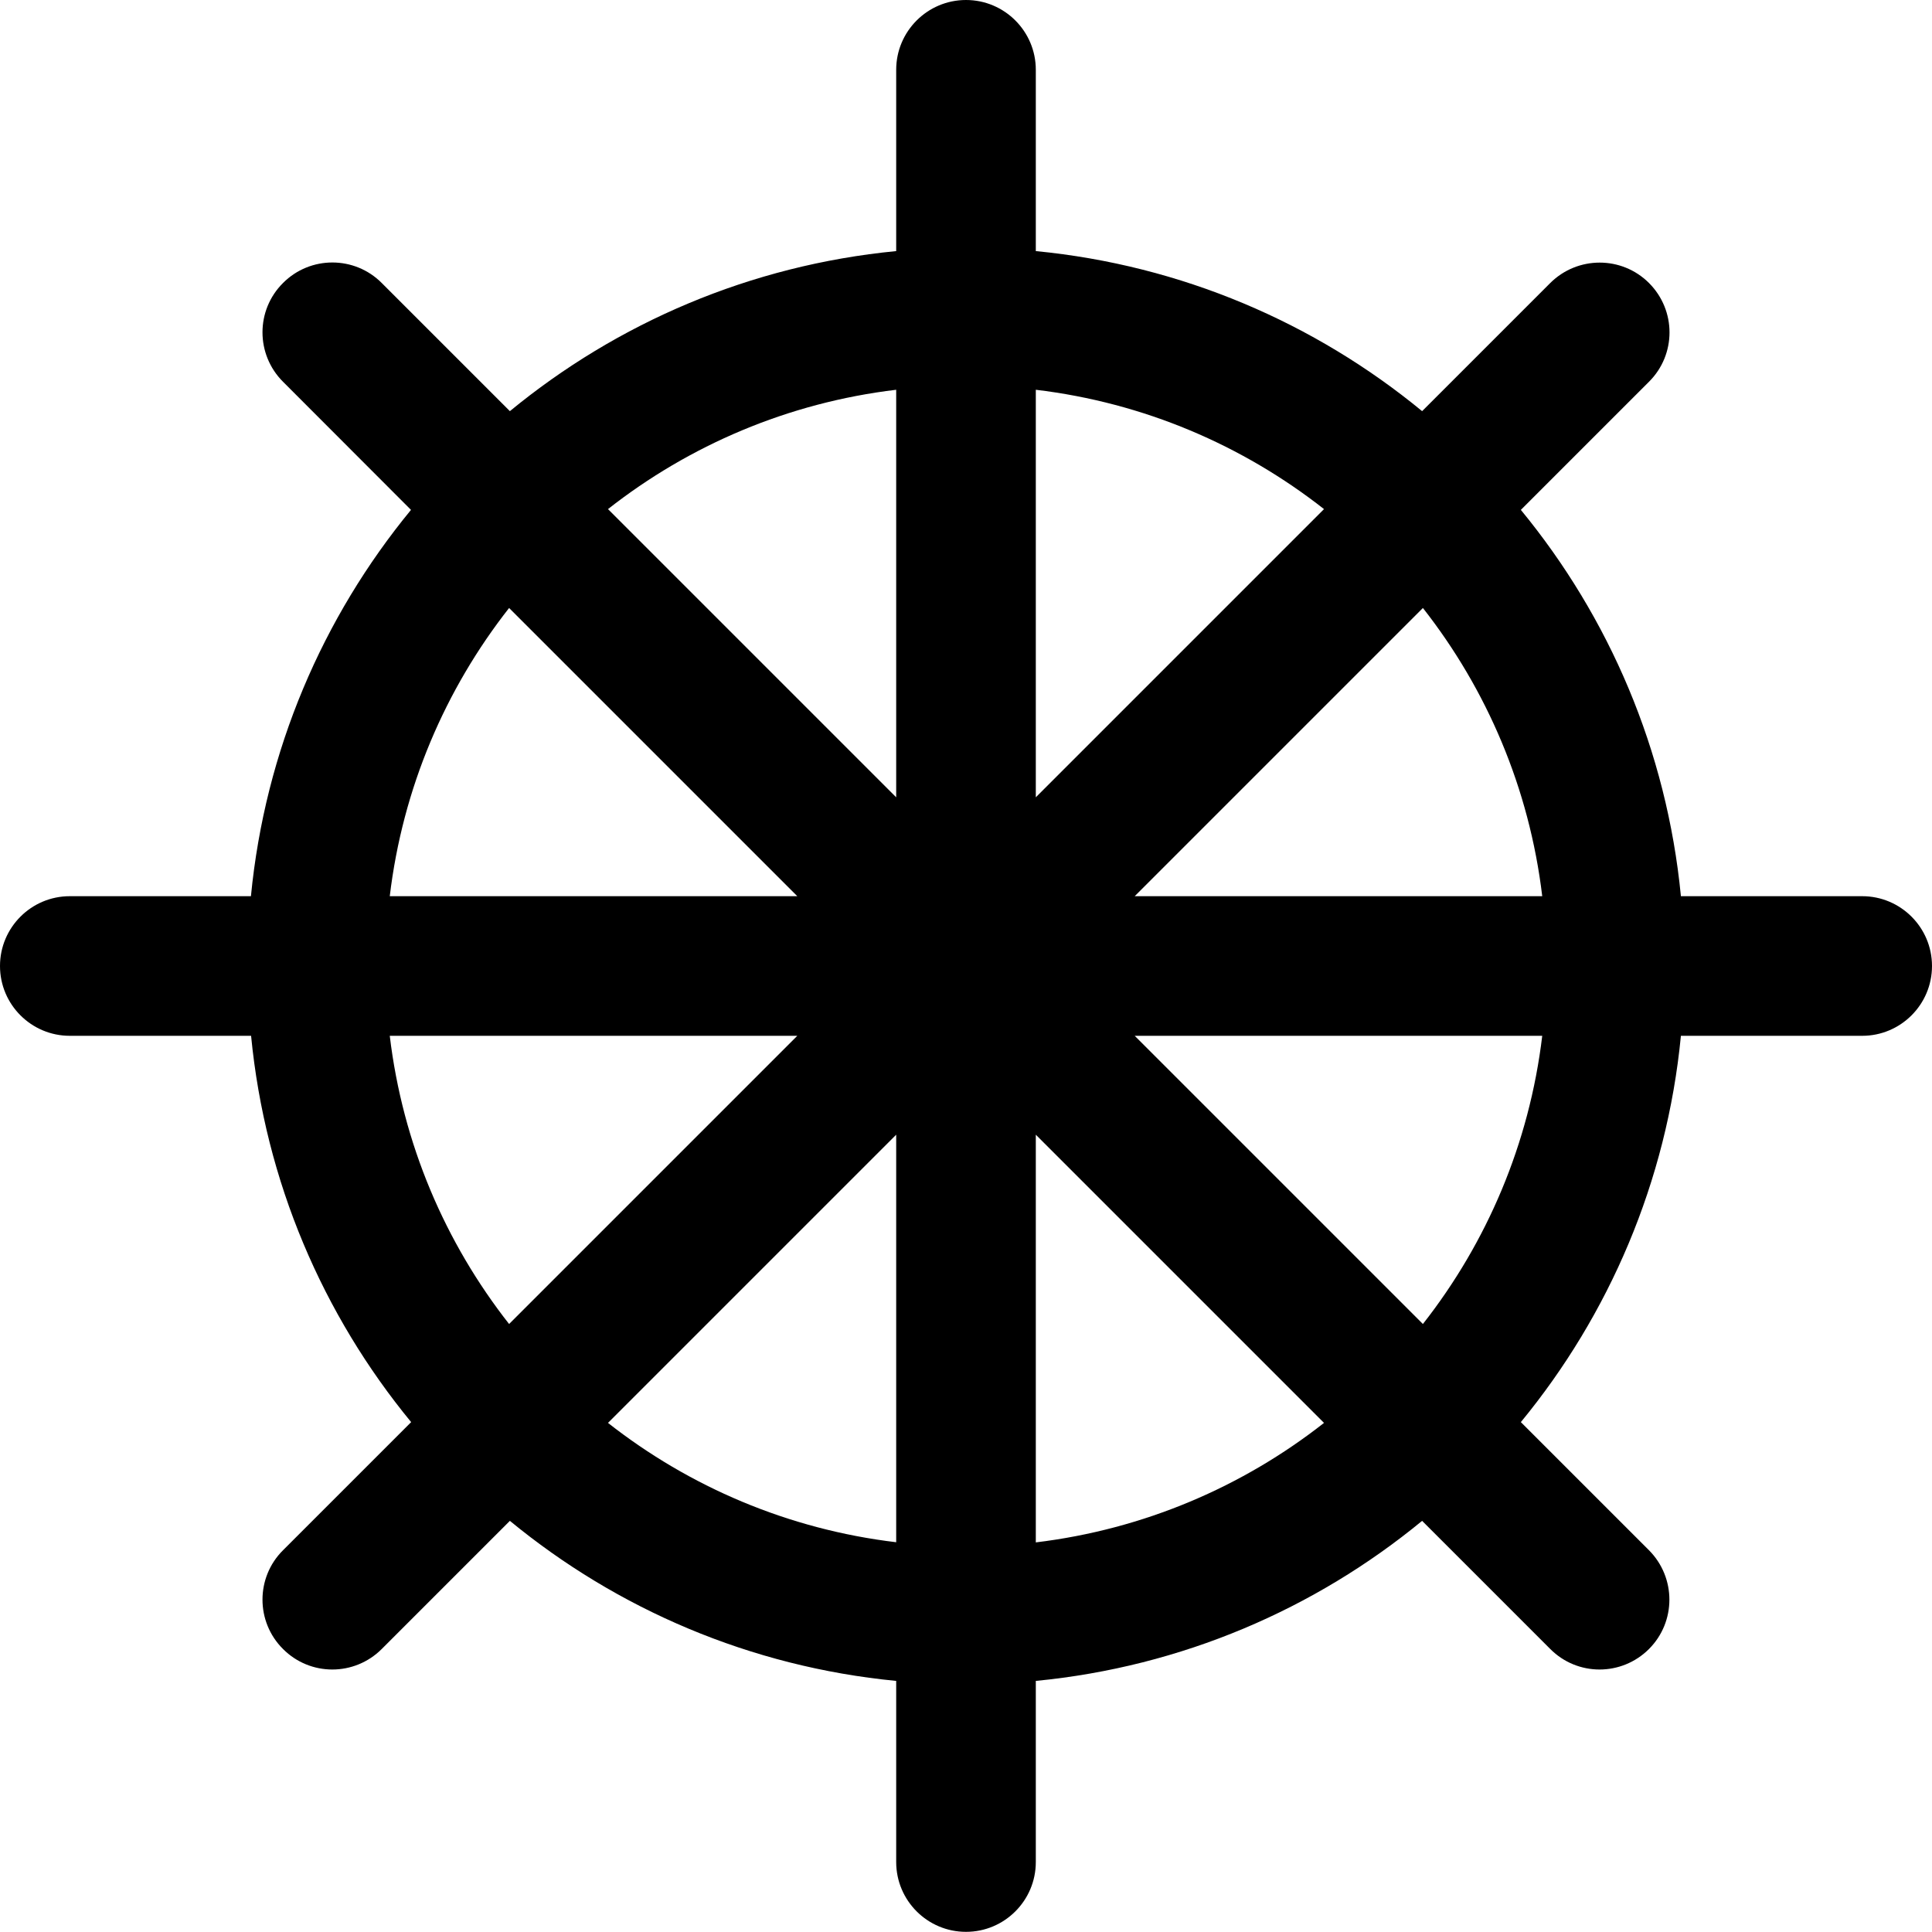
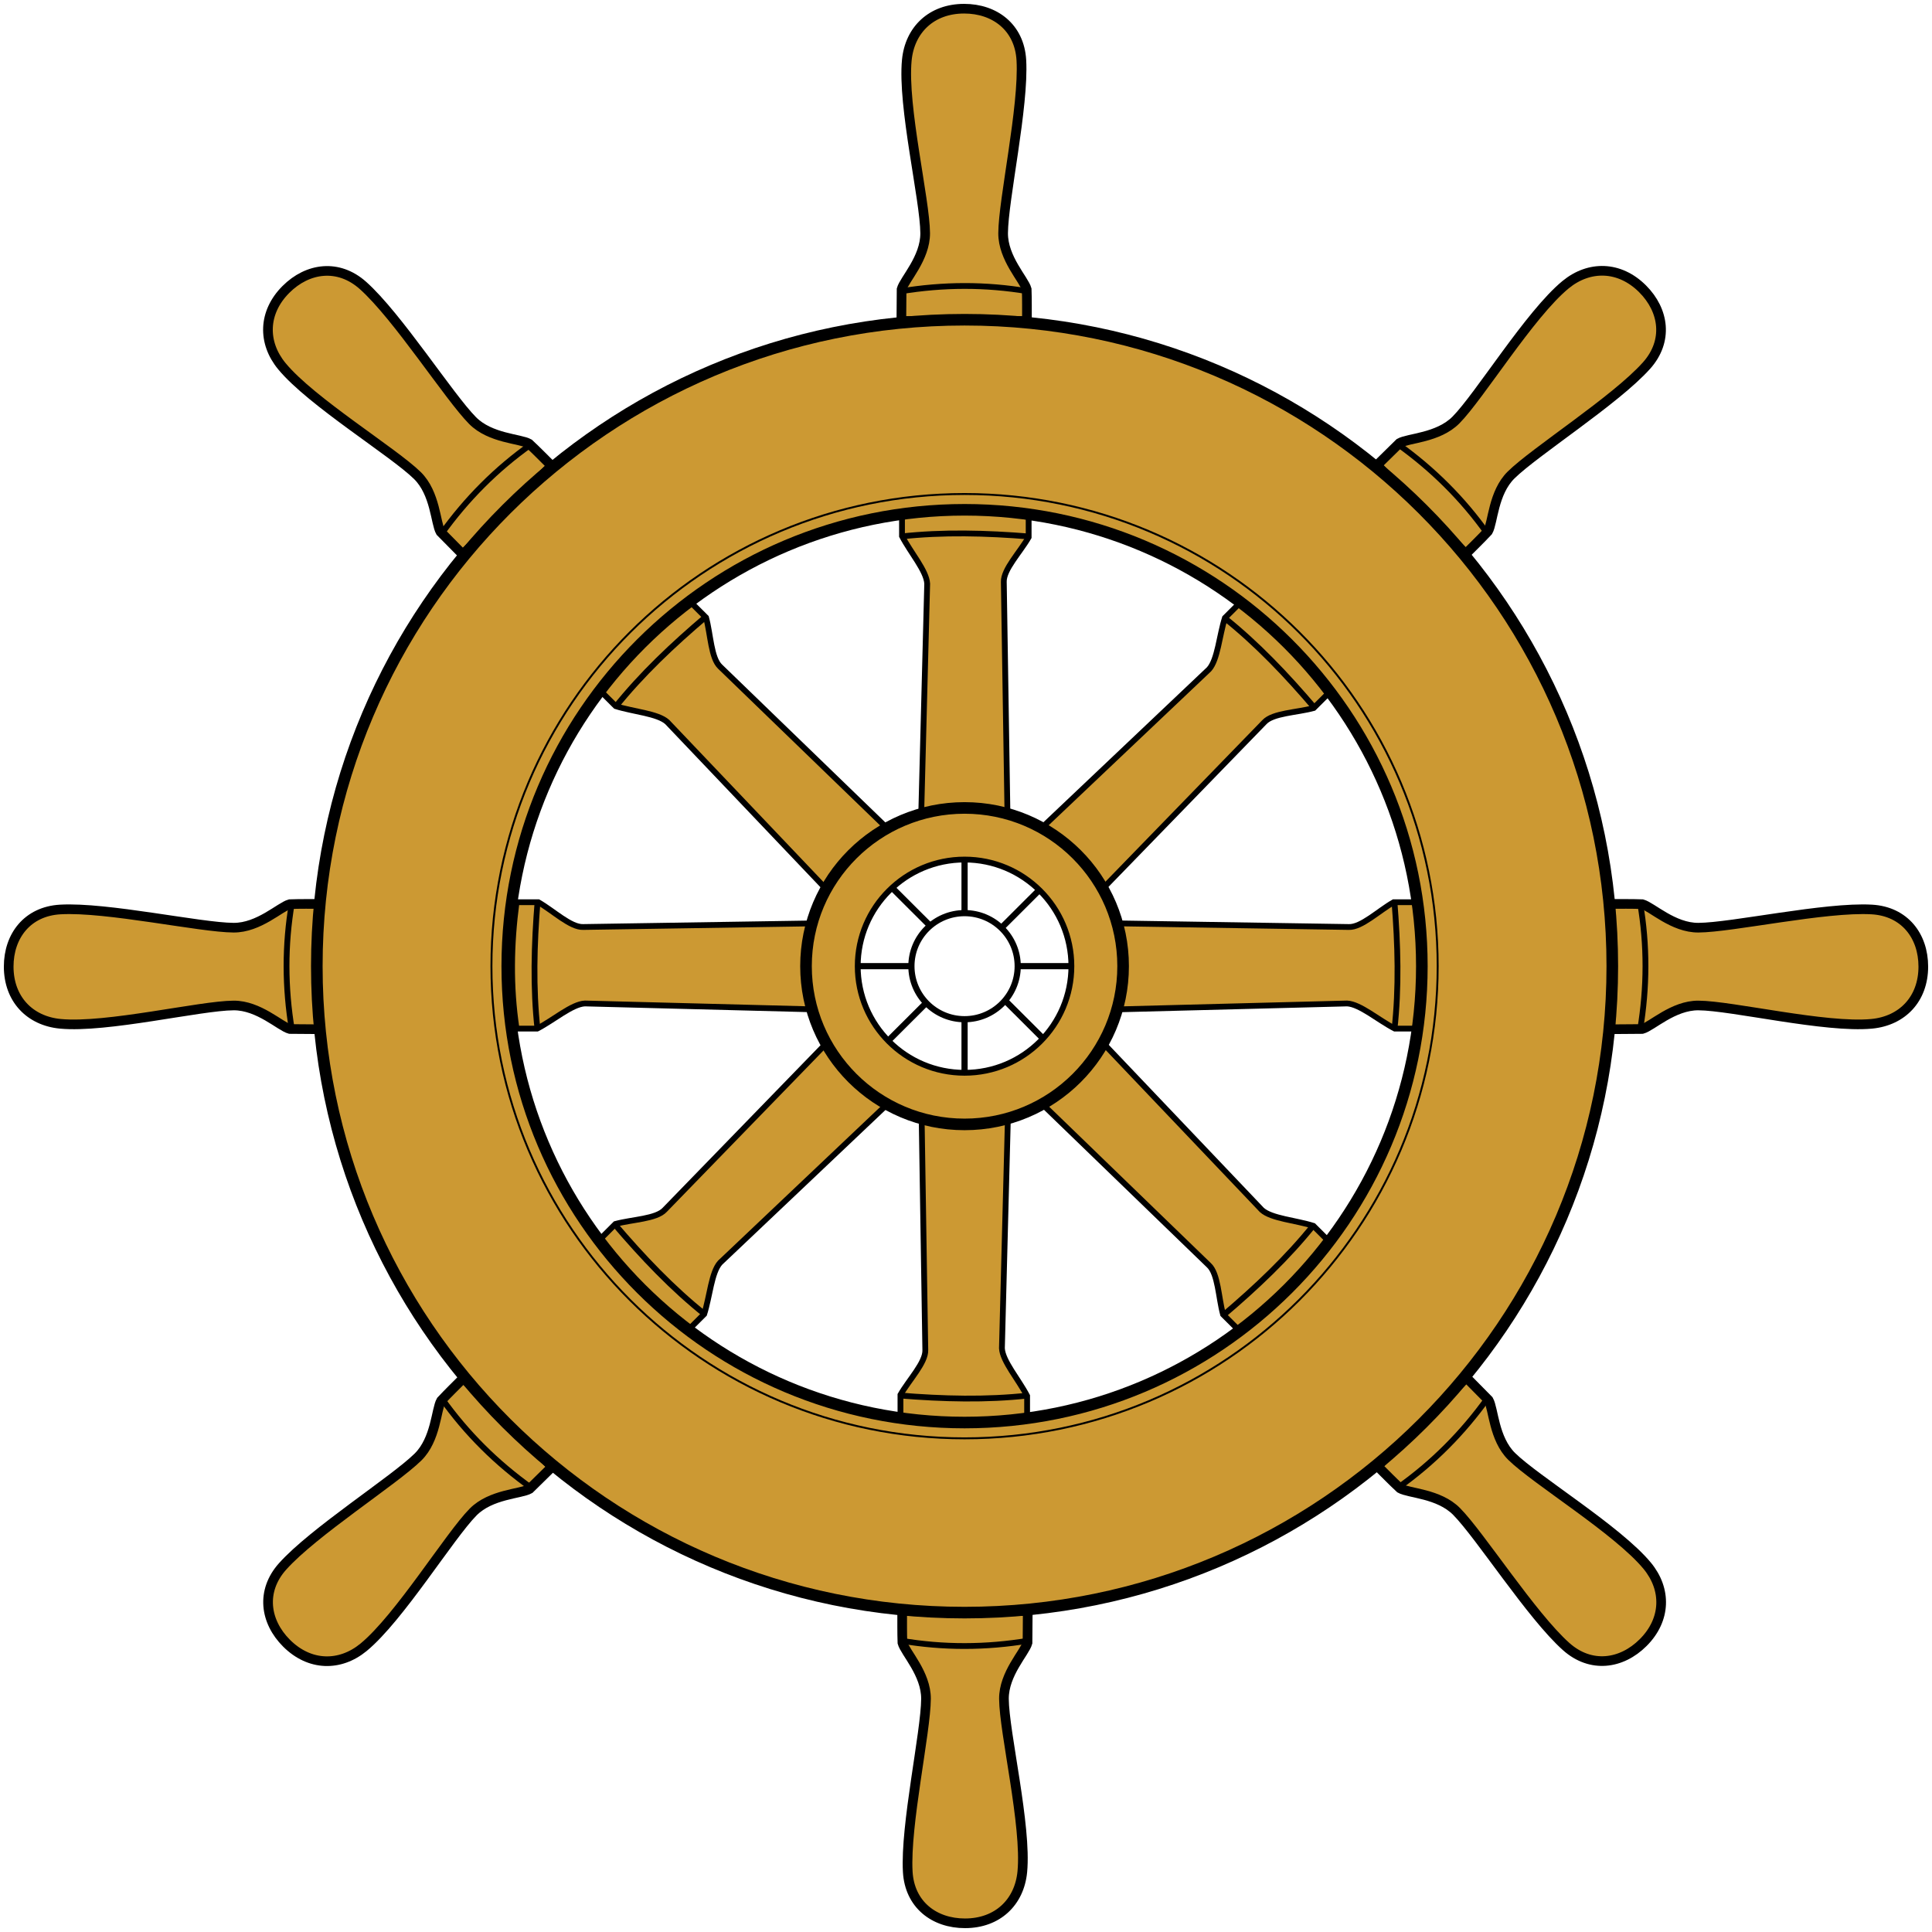
- <svg xmlns="http://www.w3.org/2000/svg" version="1.1" id="Layer_1" x="0px" y="0px" viewBox="0 0 122.88 122.88" style="enable-background:new 0 0 122.88 122.88" xml:space="preserve">
-   <g>
-     <path d="M104.88,98.6c1.73,1.74,1.73,4.55,0,6.28c-1.74,1.74-4.55,1.74-6.28,0l-8.15-8.15c-6.82,5.61-15.29,9.28-24.57,10.18v11.52 c0,2.45-1.99,4.44-4.44,4.44c-2.45,0-4.44-1.99-4.44-4.44v-11.52c-9.28-0.9-17.75-4.57-24.57-10.18l-8.15,8.15 c-1.74,1.74-4.55,1.74-6.28,0c-1.74-1.73-1.74-4.55,0-6.28l8.15-8.15c-5.61-6.82-9.28-15.29-10.18-24.57H4.44 C1.99,65.88,0,63.89,0,61.44C0,58.99,1.99,57,4.44,57h11.52c0.9-9.28,4.57-17.75,10.18-24.57L18,24.28c-1.74-1.74-1.74-4.55,0-6.28 c1.73-1.74,4.55-1.74,6.28,0l8.15,8.15c6.82-5.61,15.29-9.28,24.57-10.18V4.44C57,1.99,58.99,0,61.44,0c2.45,0,4.44,1.99,4.44,4.44 v11.53c9.28,0.9,17.75,4.57,24.57,10.18L98.6,18c1.74-1.73,4.55-1.73,6.28,0c1.74,1.74,1.74,4.55,0,6.28l-8.15,8.15 c5.61,6.82,9.28,15.29,10.18,24.57h11.53c2.45,0,4.44,1.99,4.44,4.44c0,2.45-1.99,4.44-4.44,4.44h-11.53 c-0.9,9.28-4.57,17.75-10.18,24.57L104.88,98.6L104.88,98.6z M84.21,90.5L65.88,72.17v25.93C72.75,97.27,79.04,94.56,84.21,90.5 L84.21,90.5z M57,98.09V72.17L38.67,90.5C43.84,94.56,50.13,97.27,57,98.09L57,98.09z M32.38,84.21l18.33-18.33H24.79 C25.61,72.75,28.32,79.04,32.38,84.21L32.38,84.21z M24.79,57h25.92L32.38,38.67C28.32,43.84,25.61,50.13,24.79,57L24.79,57z M38.67,32.38L57,50.71V24.79C50.13,25.61,43.84,28.32,38.67,32.38L38.67,32.38z M65.88,24.79v25.92l18.33-18.33 C79.04,28.32,72.75,25.61,65.88,24.79L65.88,24.79z M90.5,38.67L72.17,57h25.92C97.27,50.13,94.56,43.84,90.5,38.67L90.5,38.67z M98.09,65.88H72.17L90.5,84.21C94.56,79.04,97.27,72.75,98.09,65.88L98.09,65.88z" />
+ <svg xmlns="http://www.w3.org/2000/svg" xmlns:xlink="http://www.w3.org/1999/xlink" version="1.1" width="500" height="500" id="svg2">
+   <defs id="defs4" />
+   <g id="g3030" transform="matrix(1.000811,0,0,0.998794,-0.57612,0.3458015)">
+     <use xlink:href="#g3712" height="500" width="500" y="0" x="0" id="use3764" transform="matrix(0,-1,1,0,0.917335,500)" />
+     <use xlink:href="#g3712" height="500" width="500" y="0" x="0" id="use3760" transform="matrix(-1,0,0,-1,500,499.9113)" />
+     <g id="g3712" transform="translate(-0.872975,0)">
+       <path style="color:#000000;fill:#cc9933;fill-opacity:1;stroke:#000000;stroke-width:1.5;stroke-linecap:butt;stroke-linejoin:miter;stroke-miterlimit:4;stroke-opacity:1;stroke-dasharray:none;stroke-dashoffset:0;marker:none;visibility:visible;display:inline;overflow:visible;enable-background:accumulate" id="path3677" d="m 239.605,213.01 1.606,-62.11 c -0.162,-3.337 -4.339,-8.124 -6.514,-12.337 l 0,-5.332 c 10.917,-1.645 21.834,-1.446 32.75,0 l 0,5.622 c -2.216,3.887 -6.551,8.353 -6.425,11.601 l 0.982,62.519" />
+       <path style="color:#000000;fill:none;stroke:#000000;stroke-width:1.5;stroke-linecap:butt;stroke-linejoin:miter;stroke-miterlimit:4;stroke-opacity:1;stroke-dasharray:none;stroke-dashoffset:0;marker:none;visibility:visible;display:inline;overflow:visible;enable-background:accumulate" id="path3675" d="m 234.34,138.674 c 10.921,-1.222 22.098,-0.91 33.375,0" />
+       <path style="color:#000000;fill:#cc9933;fill-opacity:1;stroke:#000000;stroke-width:2.5;stroke-linecap:butt;stroke-linejoin:miter;stroke-miterlimit:4;stroke-opacity:1;stroke-dasharray:none;stroke-dashoffset:0;marker:none;visibility:visible;display:inline;overflow:visible;enable-background:accumulate" id="path3706" d="m 235.938,15.25 c -1.145,11.908 4.699,36.156 4.75,44.812 0.039,6.524 -5.413,12.036 -6.094,14.531 l -0.062,8.219 32.469,0 c -0.006,-2.732 0.036,-5.518 -0.062,-8.219 -0.681,-2.495 -6.132,-8.007 -6.094,-14.531 C 260.895,51.406 266.246,27.254 265.562,15.25 265.078,6.744 258.711,1.901 250.75,1.906 242.351,1.912 236.698,7.347 235.938,15.25 z" />
+       <path style="color:#000000;fill:none;stroke:#000000;stroke-width:1.5;stroke-linecap:butt;stroke-linejoin:miter;stroke-miterlimit:4;stroke-opacity:1;stroke-dasharray:none;stroke-dashoffset:0;marker:none;visibility:visible;display:inline;overflow:visible;enable-background:accumulate" id="path3679" d="m 234.357,75.141 c 10.98,-1.826 21.959,-1.876 32.939,0" />
+     </g>
+     <use xlink:href="#use3760" height="500" width="500" y="0" x="0" id="use3772" transform="matrix(0.7071068,-0.7071068,0.7071068,0.7071068,-103.522,249.987)" />
+     <use xlink:href="#g3712" height="500" width="500" y="0" x="0" id="use3774" transform="matrix(0.7071068,-0.7071068,0.7071068,0.7071068,-103.522,249.987)" />
+     <use xlink:href="#use3760" height="500" width="500" y="0" x="0" id="use3776" transform="matrix(0.7071068,0.7071068,-0.7071068,0.7071068,249.9686,-103.5664)" />
+     <use xlink:href="#g3712" height="500" width="500" y="0" x="0" id="use3778" transform="matrix(0.7071068,0.7071068,-0.7071068,0.7071068,249.9686,-103.5664)" />
+     <path style="color:#000000;fill:none;stroke:#000000;stroke-width:10.108;stroke-linecap:butt;stroke-linejoin:miter;stroke-miterlimit:4;stroke-opacity:1;stroke-dasharray:none;stroke-dashoffset:0;marker:none;visibility:visible;display:inline;overflow:visible;enable-background:accumulate" id="path3691" transform="matrix(0.1582871,0,0,0.1582871,210.3673,210.2494)" d="m 337.212,251.13 a 86.827,86.827 0 1 1 -173.654,0 86.827,86.827 0 1 1 173.654,0 z" />
+     <use xlink:href="#g3712" height="500" width="500" y="0" x="0" id="use3764-1" transform="matrix(0,-1,-1,0,499.8288,500)" />
+     <path style="color:#000000;fill:#cc9933;fill-opacity:1;stroke:#000000;stroke-width:3;stroke-linecap:butt;stroke-linejoin:miter;stroke-miterlimit:4;stroke-opacity:1;stroke-dasharray:none;stroke-dashoffset:0;marker:none;visibility:visible;display:inline;overflow:visible;enable-background:accumulate" id="path3681" d="m 250,82.5 c -92.507,0 -167.5,74.993 -167.5,167.5 0,92.507 74.993,167.5 167.5,167.5 92.507,0 167.5,-74.993 167.5,-167.5 C 417.5,157.493 342.507,82.5 250,82.5 z m 0,49.25 c 65.301,0 118.25,52.949 118.25,118.25 0,65.301 -52.949,118.25 -118.25,118.25 -65.301,0 -118.25,-52.949 -118.25,-118.25 0,-65.301 52.949,-118.25 118.25,-118.25 z" />
+     <path style="color:#000000;fill:none;stroke:#000000;stroke-width:1.6;stroke-linecap:butt;stroke-linejoin:miter;stroke-miterlimit:4;stroke-opacity:1;stroke-dasharray:none;stroke-dashoffset:0;marker:none;visibility:visible;display:inline;overflow:visible;enable-background:accumulate" id="path3698" d="m 239.949,259.65 -11.105,11.105 m 44.297,-44.297 -13.738,13.738 m 0.99,18.634 11.105,11.105 m -44.297,-44.297 13.738,13.738 M 236.226,250 l -16.967,0 m 62.645,0 -18.09,0 M 250,263.876 l 0,15.705 m 0,-62.645 0,19.428" />
+     <path style="color:#000000;fill:none;stroke:#000000;stroke-width:0.355;stroke-linecap:butt;stroke-linejoin:miter;stroke-miterlimit:4;stroke-opacity:1;stroke-dasharray:none;stroke-dashoffset:0;marker:none;visibility:visible;display:inline;overflow:visible;enable-background:accumulate" id="path3683" transform="matrix(1.409053,0,0,1.409053,-102.8052,-103.8552)" d="m 337.212,251.13 a 86.827,86.827 0 1 1 -173.654,0 86.827,86.827 0 1 1 173.654,0 z" />
+     <path style="color:#000000;fill:#cc9933;fill-opacity:1;stroke:#000000;stroke-width:1.5;stroke-linecap:butt;stroke-linejoin:miter;stroke-miterlimit:4;stroke-opacity:1;stroke-dasharray:none;stroke-dashoffset:0;marker:none;visibility:visible;display:inline;overflow:visible;enable-background:accumulate" id="path3687" d="m 250,209 c -22.645,0 -41,18.355 -41,41 0,22.645 18.355,41 41,41 22.645,0 41,-18.355 41,-41 0,-22.645 -18.355,-41 -41,-41 z m 0,13.375 c 15.257,0 27.625,12.368 27.625,27.625 0,15.257 -12.368,27.625 -27.625,27.625 -15.257,0 -27.625,-12.368 -27.625,-27.625 0,-15.257 12.368,-27.625 27.625,-27.625 z" />
+     <path style="color:#000000;fill:none;stroke:#000000;stroke-width:3;stroke-linecap:butt;stroke-linejoin:miter;stroke-miterlimit:4;stroke-opacity:1;stroke-dasharray:none;stroke-dashoffset:0;marker:none;visibility:visible;display:inline;overflow:visible;enable-background:accumulate" id="path3758" d="m 250,209 c -22.645,0 -41,18.355 -41,41 0,22.645 18.355,41 41,41 22.645,0 41,-18.355 41,-41 0,-22.645 -18.355,-41 -41,-41 z" />
  </g>
</svg>
